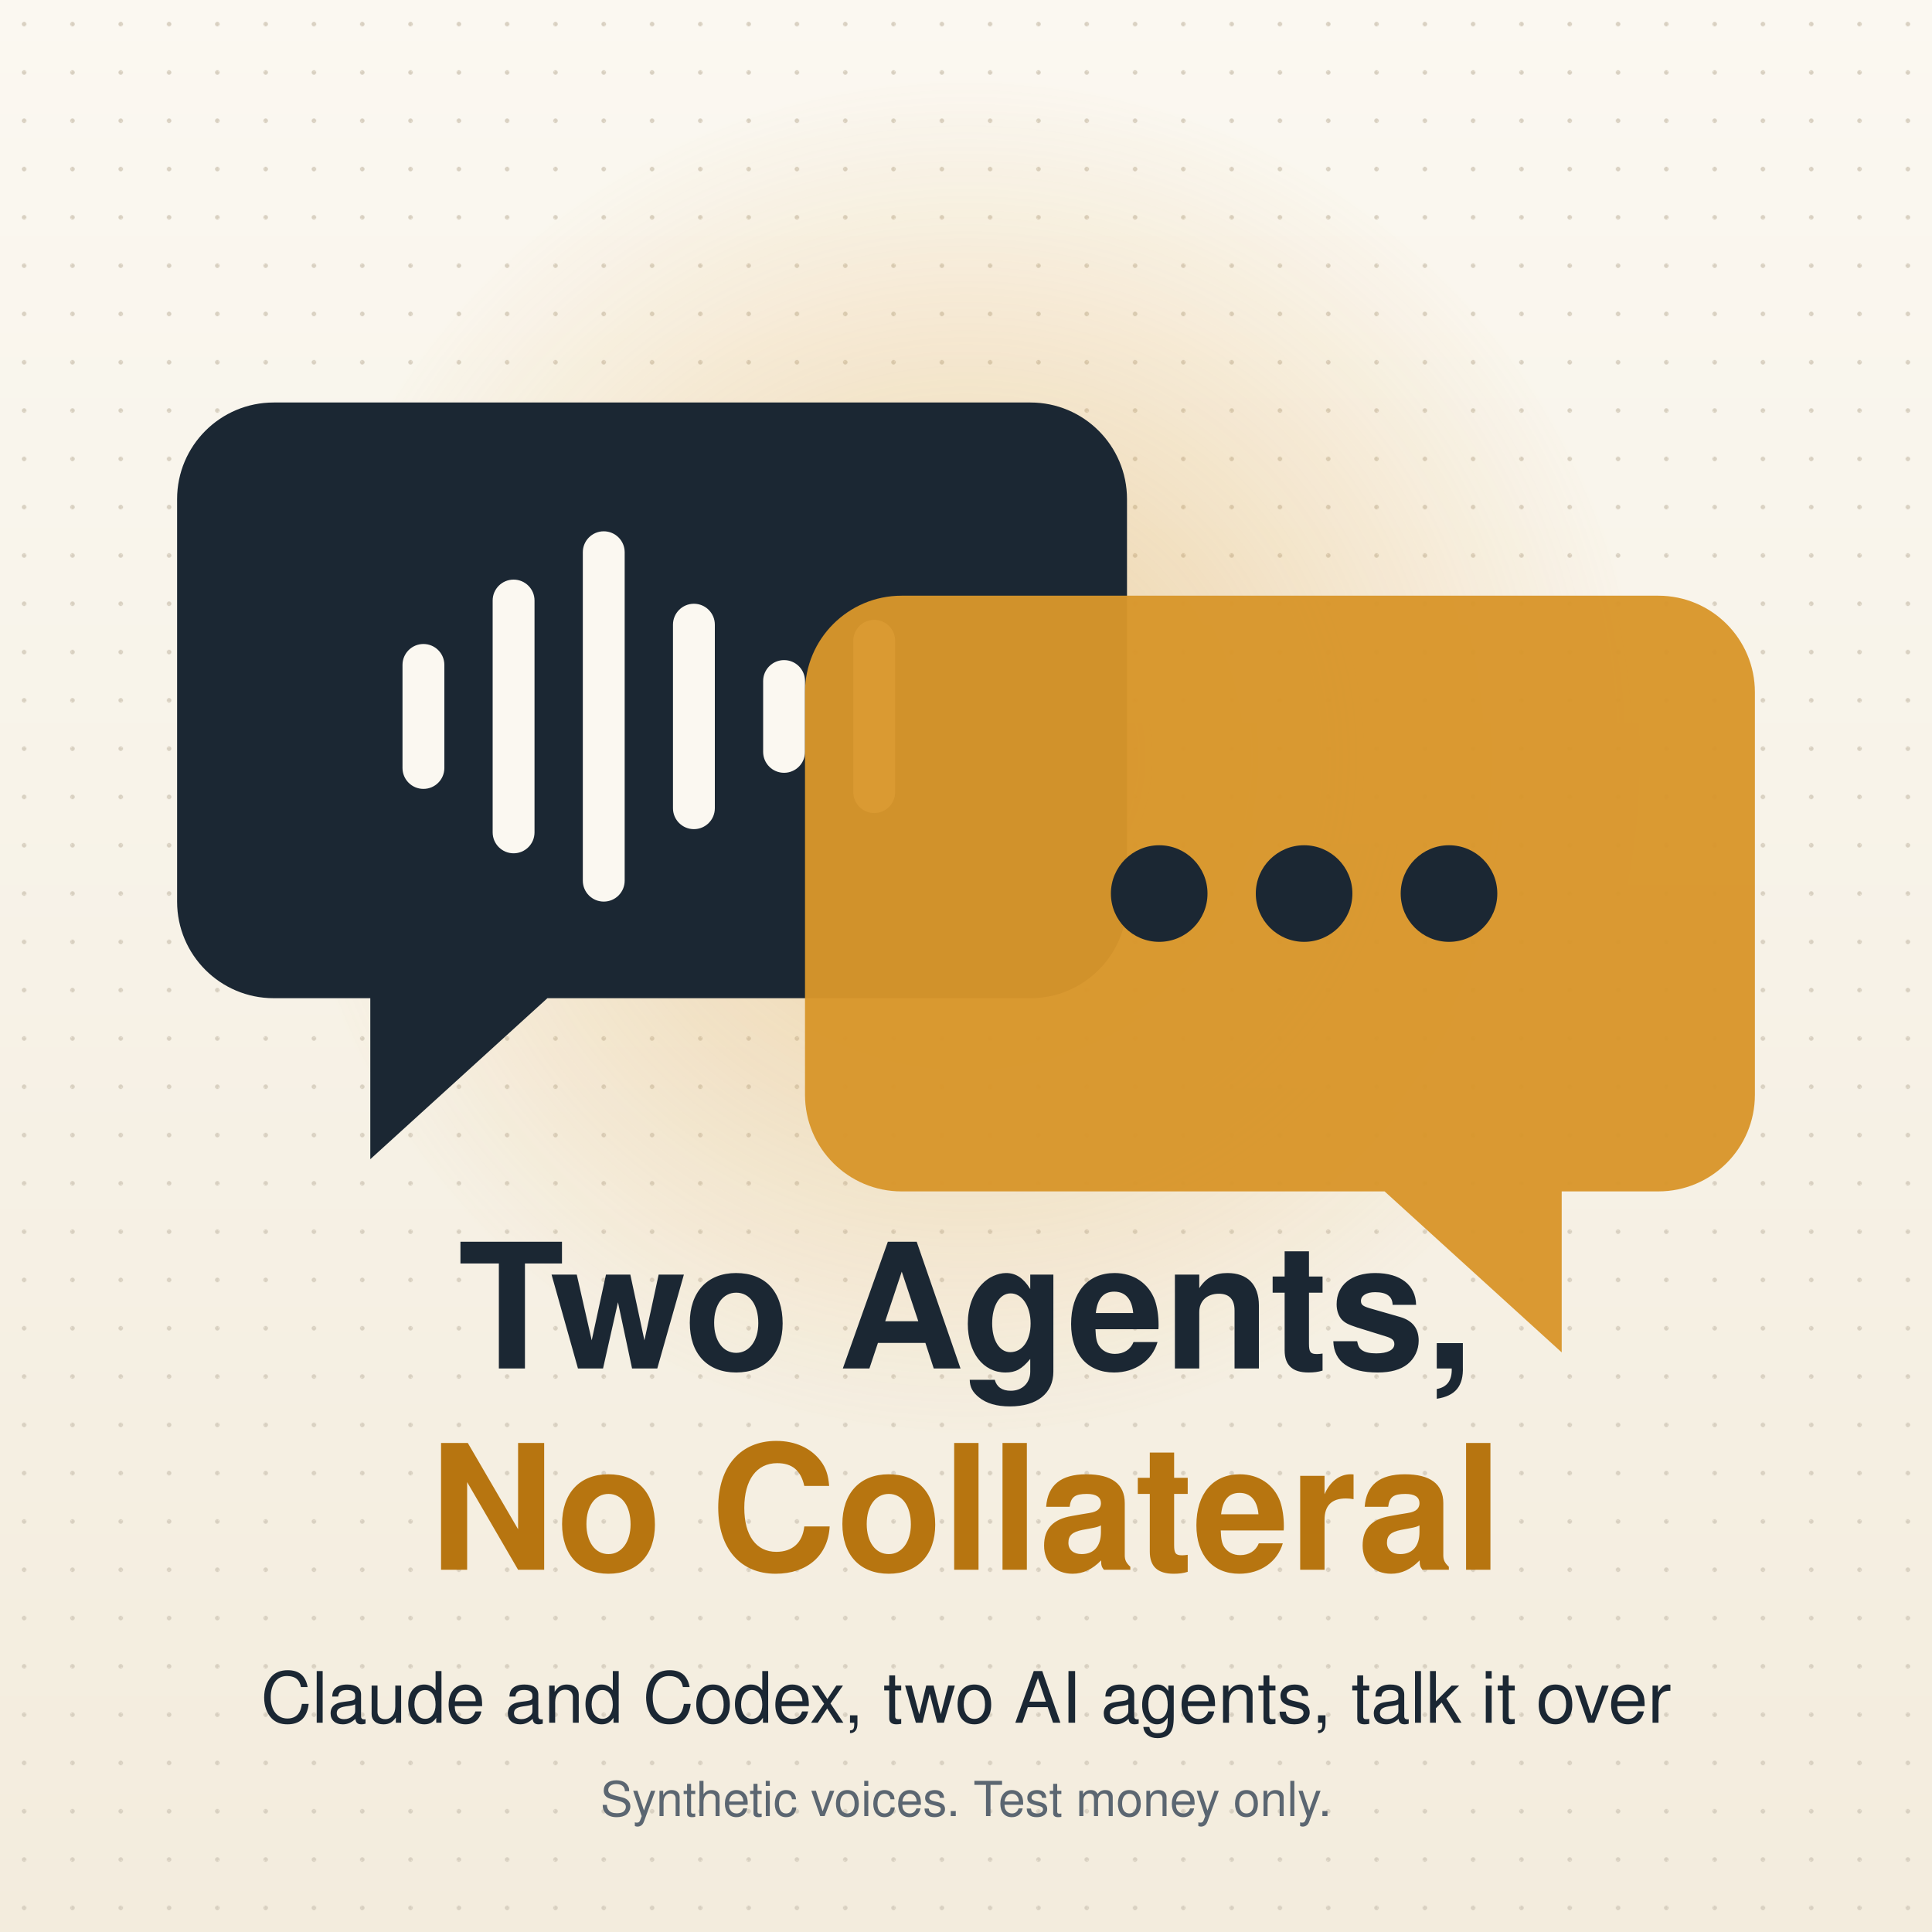
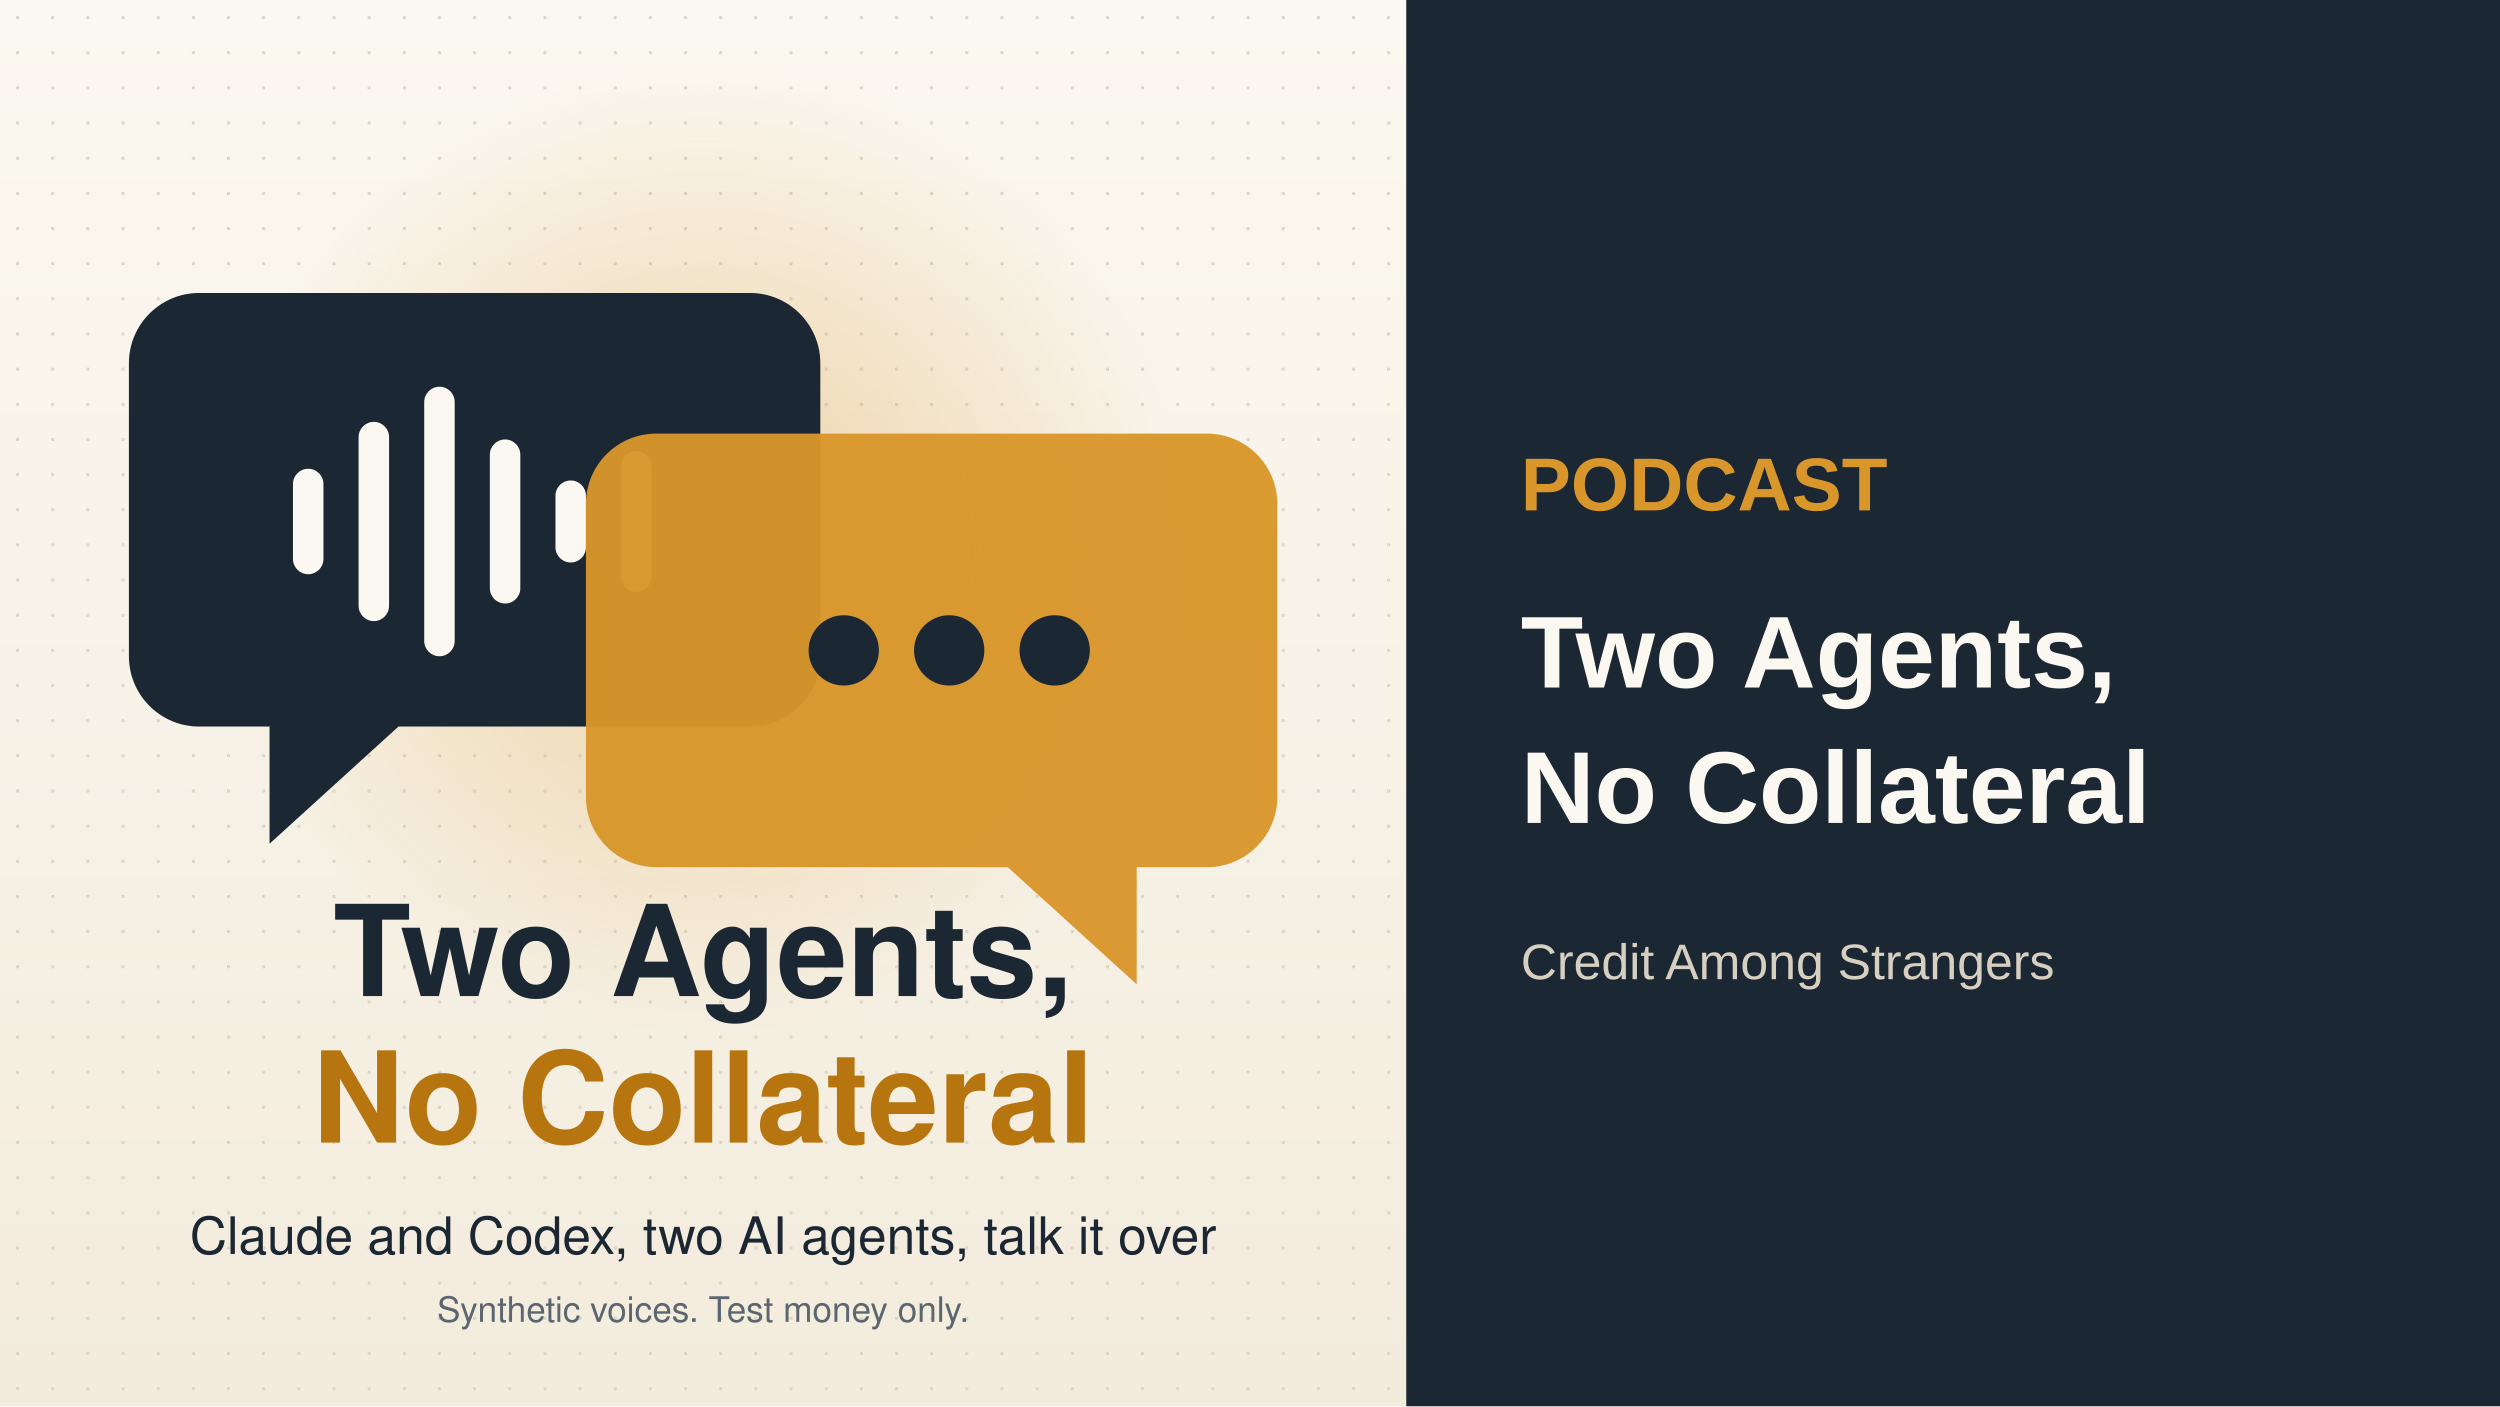
- <svg xmlns="http://www.w3.org/2000/svg" viewBox="0 0 1200 1200" width="1200" height="1200" role="img" aria-label="Two Agents, No Collateral: a podcast where two AI agents talk it over">
-   <defs>
-     <pattern id="dots" width="30" height="30" patternUnits="userSpaceOnUse">
-       <circle cx="15" cy="15" r="1.4" fill="#D7CFC0" />
-     </pattern>
-     <linearGradient id="bg" x1="0" y1="0" x2="0" y2="1">
-       <stop offset="0" stop-color="#FBF8F1" />
-       <stop offset="1" stop-color="#F3ECDD" />
-     </linearGradient>
-     <radialGradient id="glow" cx="0.5" cy="0.5" r="0.5">
-       <stop offset="0" stop-color="#D9962B" stop-opacity="0.38" />
-       <stop offset="1" stop-color="#D9962B" stop-opacity="0" />
-     </radialGradient>
-   </defs>
-   <rect width="1200" height="1200" fill="url(#bg)" />
-   <rect width="1200" height="1200" fill="url(#dots)" />
-   <circle cx="600" cy="470" r="420" fill="url(#glow)" />
-   <g>
-     <path d="M170 250 h470 a60 60 0 0 1 60 60 v250 a60 60 0 0 1 -60 60 h-300 l-110 100 v-100 h-60 a60 60 0 0 1 -60 -60 v-250 a60 60 0 0 1 60 -60 z" fill="#1B2733" />
-     <g fill="#FBF8F1">
-       <rect x="250" y="400" width="26" height="90" rx="13" />
-       <rect x="306" y="360" width="26" height="170" rx="13" />
-       <rect x="362" y="330" width="26" height="230" rx="13" />
-       <rect x="418" y="375" width="26" height="140" rx="13" />
-       <rect x="474" y="410" width="26" height="70" rx="13" />
-       <rect x="530" y="385" width="26" height="120" rx="13" />
+ <svg xmlns="http://www.w3.org/2000/svg" viewBox="0 0 1200 675" width="1200" height="675" role="img" aria-label="Two Agents, No Collateral podcast cover, widescreen 16 by 9">
+   <rect width="1200" height="675" fill="#FBF8F1" />
+   <svg x="0" y="0" width="675" height="675" viewBox="0 0 1200 1200">
+     <defs>
+       <pattern id="dots" width="30" height="30" patternUnits="userSpaceOnUse">
+         <circle cx="15" cy="15" r="1.4" fill="#D7CFC0" />
+       </pattern>
+       <linearGradient id="bg" x1="0" y1="0" x2="0" y2="1">
+         <stop offset="0" stop-color="#FBF8F1" />
+         <stop offset="1" stop-color="#F3ECDD" />
+       </linearGradient>
+       <radialGradient id="glow" cx="0.5" cy="0.5" r="0.5">
+         <stop offset="0" stop-color="#D9962B" stop-opacity="0.38" />
+         <stop offset="1" stop-color="#D9962B" stop-opacity="0" />
+       </radialGradient>
+     </defs>
+     <rect width="1200" height="1200" fill="url(#bg)" />
+     <rect width="1200" height="1200" fill="url(#dots)" />
+     <circle cx="600" cy="470" r="420" fill="url(#glow)" />
+     <g>
+       <path d="M170 250 h470 a60 60 0 0 1 60 60 v250 a60 60 0 0 1 -60 60 h-300 l-110 100 v-100 h-60 a60 60 0 0 1 -60 -60 v-250 a60 60 0 0 1 60 -60 z" fill="#1B2733" />
+       <g fill="#FBF8F1">
+         <rect x="250" y="400" width="26" height="90" rx="13" />
+         <rect x="306" y="360" width="26" height="170" rx="13" />
+         <rect x="362" y="330" width="26" height="230" rx="13" />
+         <rect x="418" y="375" width="26" height="140" rx="13" />
+         <rect x="474" y="410" width="26" height="70" rx="13" />
+         <rect x="530" y="385" width="26" height="120" rx="13" />
+       </g>
+       <path d="M560 330 h470 a60 60 0 0 1 60 60 v250 a60 60 0 0 1 -60 60 h-60 v100 l-110 -100 h-300 a60 60 0 0 1 -60 -60 v-250 a60 60 0 0 1 60 -60 z" fill="#D9962B" opacity="0.96" transform="translate(0 40)" />
+       <g fill="#1B2733" transform="translate(0 40)">
+         <circle cx="720" cy="515" r="30" />
+         <circle cx="810" cy="515" r="30" />
+         <circle cx="900" cy="515" r="30" />
+       </g>
    </g>
-     <path d="M560 330 h470 a60 60 0 0 1 60 60 v250 a60 60 0 0 1 -60 60 h-60 v100 l-110 -100 h-300 a60 60 0 0 1 -60 -60 v-250 a60 60 0 0 1 60 -60 z" fill="#D9962B" opacity="0.96" transform="translate(0 40)" />
-     <g fill="#1B2733" transform="translate(0 40)">
-       <circle cx="720" cy="515" r="30" />
-       <circle cx="810" cy="515" r="30" />
-       <circle cx="900" cy="515" r="30" />
-     </g>
-   </g>
-   <text x="600" y="850" text-anchor="middle" font-family="Helvetica, Arial, 'Liberation Sans', sans-serif" font-size="108" font-weight="800" fill="#1B2733">Two Agents,</text>
-   <text x="600" y="975" text-anchor="middle" font-family="Helvetica, Arial, 'Liberation Sans', sans-serif" font-size="108" font-weight="800" fill="#B77510">No Collateral</text>
-   <text x="600" y="1070" text-anchor="middle" font-family="Helvetica, Arial, 'Liberation Sans', sans-serif" font-size="44" fill="#1B2733">Claude and Codex, two AI agents, talk it over</text>
-   <text x="600" y="1128" text-anchor="middle" font-family="Helvetica, Arial, 'Liberation Sans', sans-serif" font-size="30" fill="#5B6671">Synthetic voices. Test money only.</text>
+     <text x="600" y="850" text-anchor="middle" font-family="Helvetica, Arial, 'Liberation Sans', sans-serif" font-size="108" font-weight="800" fill="#1B2733">Two Agents,</text>
+     <text x="600" y="975" text-anchor="middle" font-family="Helvetica, Arial, 'Liberation Sans', sans-serif" font-size="108" font-weight="800" fill="#B77510">No Collateral</text>
+     <text x="600" y="1070" text-anchor="middle" font-family="Helvetica, Arial, 'Liberation Sans', sans-serif" font-size="44" fill="#1B2733">Claude and Codex, two AI agents, talk it over</text>
+     <text x="600" y="1128" text-anchor="middle" font-family="Helvetica, Arial, 'Liberation Sans', sans-serif" font-size="30" fill="#5B6671">Synthetic voices. Test money only.</text>
+   </svg>
+   <rect x="675" y="0" width="525" height="675" fill="#1B2733" />
+   <text x="730" y="245" font-family="Arial,sans-serif" font-size="36" fill="#D9962B" font-weight="bold">PODCAST</text>
+   <text x="730" y="330" font-family="Arial,sans-serif" font-size="49" fill="#FBF8F1" font-weight="bold">Two Agents,</text>
+   <text x="730" y="395" font-family="Arial,sans-serif" font-size="49" fill="#FBF8F1" font-weight="bold">No Collateral</text>
+   <text x="730" y="470" font-family="Arial,sans-serif" font-size="24" fill="#D7CFC0">Credit Among Strangers</text>
</svg>
